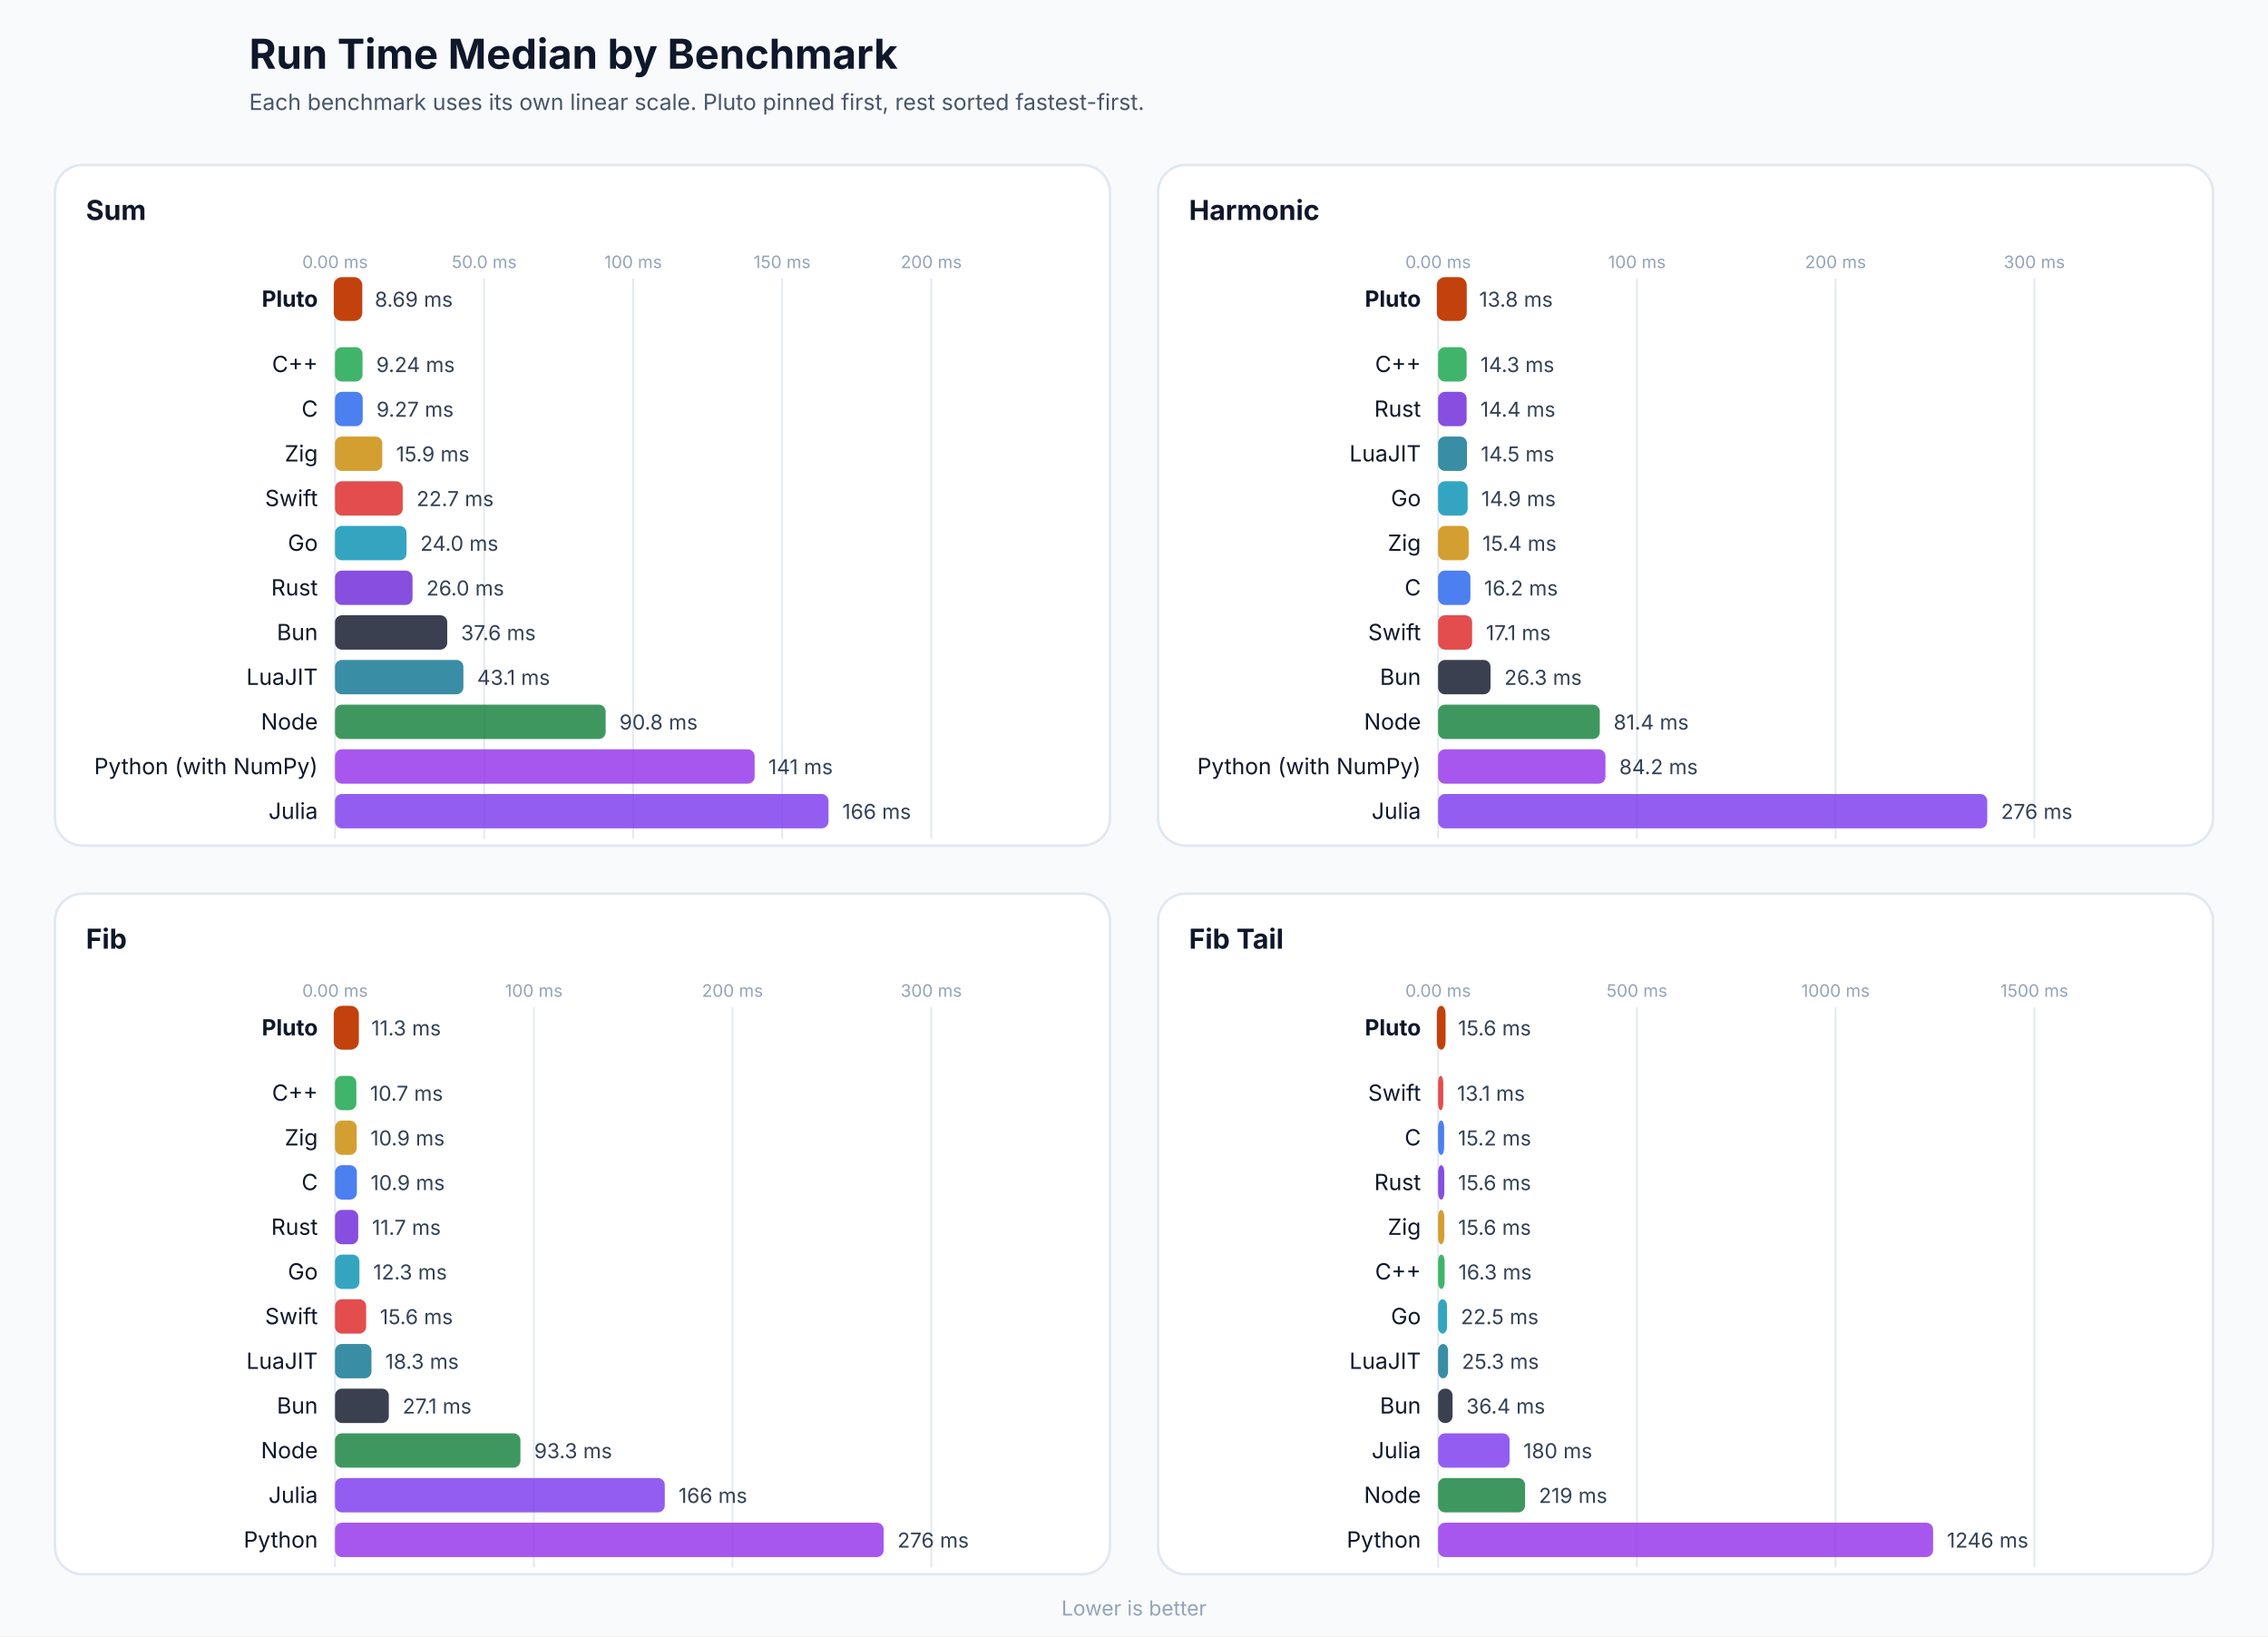
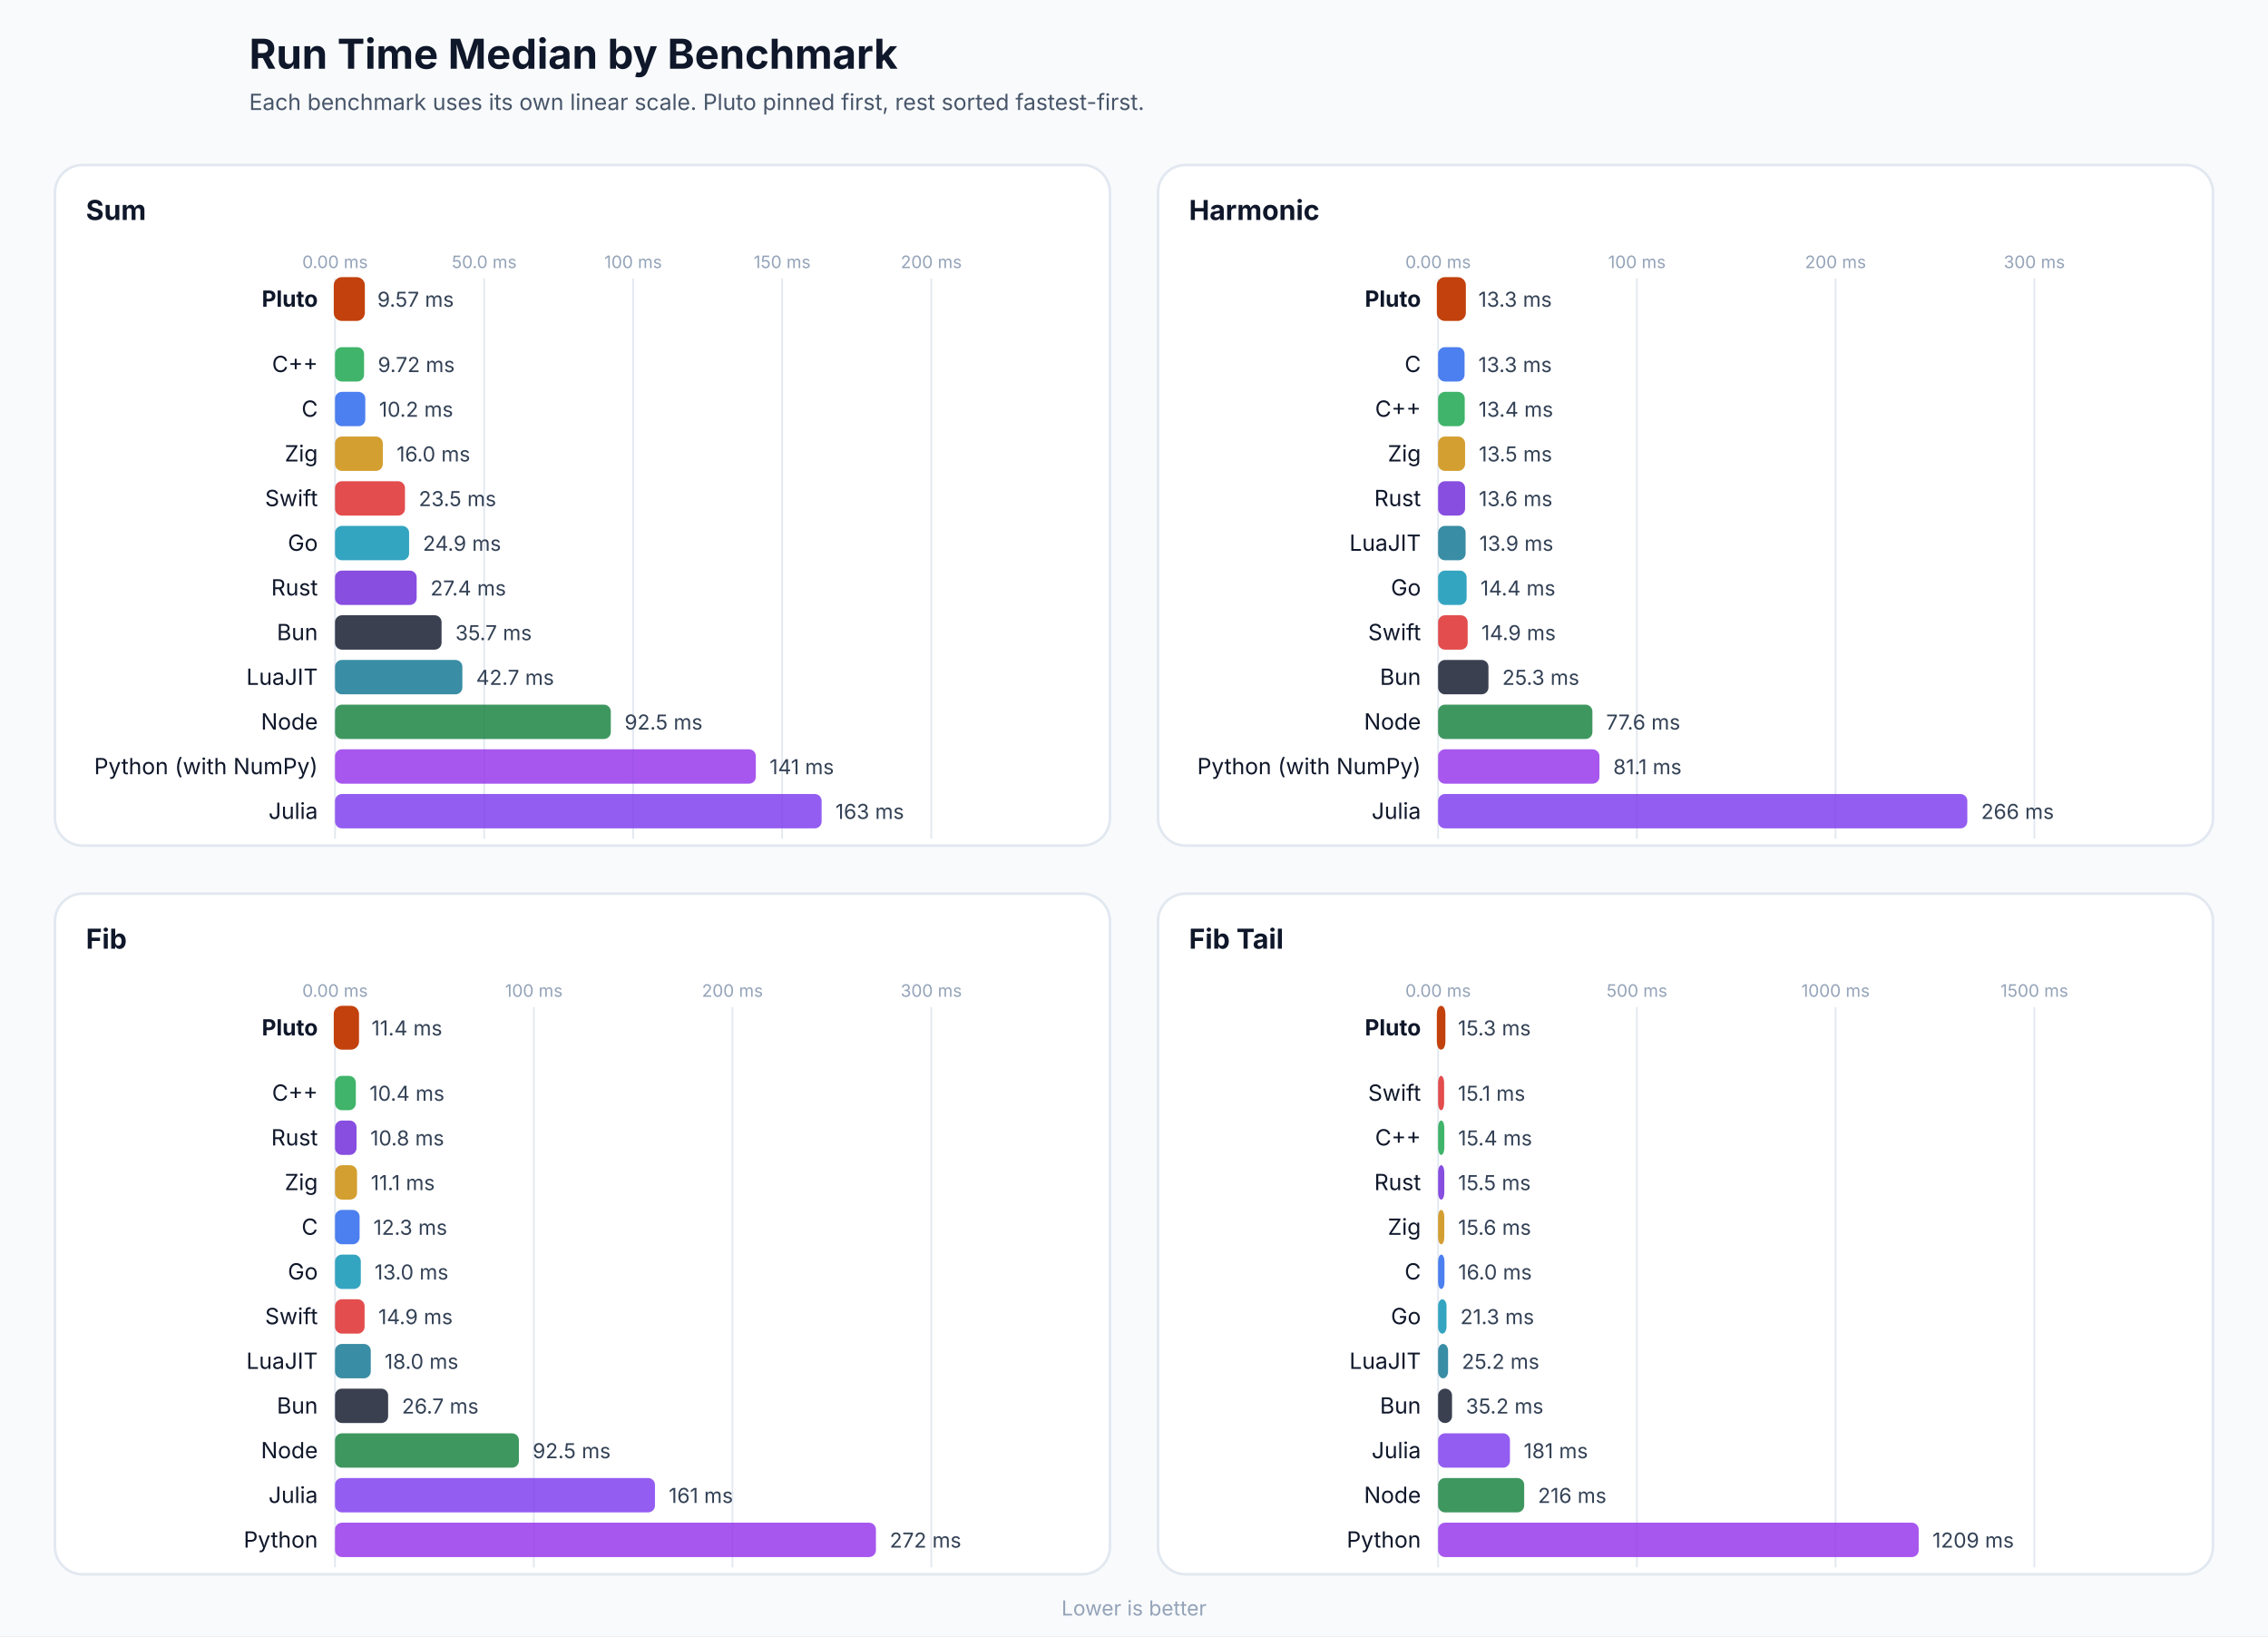
<svg xmlns="http://www.w3.org/2000/svg" width="1320" height="952" viewBox="0 0 1320 952" role="img" aria-labelledby="chart-title chart-desc">
  <rect width="1320" height="952" fill="#f8fafc" />
  <text x="145" y="40" fill="#0f172a" font-size="24" font-weight="700" font-family="ui-sans-serif, system-ui, -apple-system, BlinkMacSystemFont, sans-serif">Run Time Median by Benchmark</text>
  <text x="145" y="64" fill="#475569" font-size="13" font-family="ui-sans-serif, system-ui, -apple-system, BlinkMacSystemFont, sans-serif">Each benchmark uses its own linear scale. Pluto pinned first, rest sorted fastest-first.</text>
  <rect x="32" y="96" width="614" height="396" rx="16" fill="#ffffff" stroke="#e2e8f0" stroke-width="1.5" />
  <text x="50" y="128" fill="#0f172a" font-size="16" font-weight="700" font-family="ui-sans-serif, system-ui, -apple-system, BlinkMacSystemFont, sans-serif">Sum</text>
  <line x1="195.0" y1="162" x2="195.0" y2="488" stroke="#e2e8f0" stroke-width="1" />
  <text x="195.0" y="156" text-anchor="middle" fill="#94a3b8" font-size="10" font-family="ui-sans-serif, system-ui, -apple-system, BlinkMacSystemFont, sans-serif">0.00 ms</text>
  <line x1="281.8" y1="162" x2="281.8" y2="488" stroke="#e2e8f0" stroke-width="1" />
  <text x="281.8" y="156" text-anchor="middle" fill="#94a3b8" font-size="10" font-family="ui-sans-serif, system-ui, -apple-system, BlinkMacSystemFont, sans-serif">50.0 ms</text>
  <line x1="368.5" y1="162" x2="368.5" y2="488" stroke="#e2e8f0" stroke-width="1" />
  <text x="368.5" y="156" text-anchor="middle" fill="#94a3b8" font-size="10" font-family="ui-sans-serif, system-ui, -apple-system, BlinkMacSystemFont, sans-serif">100 ms</text>
  <line x1="455.2" y1="162" x2="455.2" y2="488" stroke="#e2e8f0" stroke-width="1" />
  <text x="455.2" y="156" text-anchor="middle" fill="#94a3b8" font-size="10" font-family="ui-sans-serif, system-ui, -apple-system, BlinkMacSystemFont, sans-serif">150 ms</text>
  <line x1="542.0" y1="162" x2="542.0" y2="488" stroke="#e2e8f0" stroke-width="1" />
  <text x="542.0" y="156" text-anchor="middle" fill="#94a3b8" font-size="10" font-family="ui-sans-serif, system-ui, -apple-system, BlinkMacSystemFont, sans-serif">200 ms</text>
  <text x="185" y="178.5" text-anchor="end" fill="#0f172a" font-size="13" font-weight="700" font-family="ui-sans-serif, system-ui, -apple-system, BlinkMacSystemFont, sans-serif">Pluto</text>
-   <rect x="195" y="162" width="15.1" height="24" rx="4" fill="#c2410c" fill-opacity="1.0" stroke="#c2410c" stroke-width="1.5" />
-   <text x="218.1" y="178.5" text-anchor="start" fill="#334155" font-size="12" font-family="ui-sans-serif, system-ui, -apple-system, BlinkMacSystemFont, sans-serif">8.69 ms</text>
+   <rect x="195" y="162" width="16.6" height="24" rx="4" fill="#c2410c" fill-opacity="1.0" stroke="#c2410c" stroke-width="1.5" />
+   <text x="219.6" y="178.5" text-anchor="start" fill="#334155" font-size="12" font-family="ui-sans-serif, system-ui, -apple-system, BlinkMacSystemFont, sans-serif">9.57 ms</text>
  <text x="185" y="216.5" text-anchor="end" fill="#0f172a" font-size="13" font-weight="400" font-family="ui-sans-serif, system-ui, -apple-system, BlinkMacSystemFont, sans-serif">C++</text>
-   <rect x="195" y="202" width="16.0" height="20" rx="4" fill="#16a34a" fill-opacity="0.82" />
-   <text x="219.0" y="216.5" text-anchor="start" fill="#334155" font-size="12" font-family="ui-sans-serif, system-ui, -apple-system, BlinkMacSystemFont, sans-serif">9.24 ms</text>
+   <rect x="195" y="202" width="16.9" height="20" rx="4" fill="#16a34a" fill-opacity="0.82" />
+   <text x="219.9" y="216.5" text-anchor="start" fill="#334155" font-size="12" font-family="ui-sans-serif, system-ui, -apple-system, BlinkMacSystemFont, sans-serif">9.72 ms</text>
  <text x="185" y="242.5" text-anchor="end" fill="#0f172a" font-size="13" font-weight="400" font-family="ui-sans-serif, system-ui, -apple-system, BlinkMacSystemFont, sans-serif">C</text>
-   <rect x="195" y="228" width="16.1" height="20" rx="4" fill="#2563eb" fill-opacity="0.82" />
-   <text x="219.1" y="242.5" text-anchor="start" fill="#334155" font-size="12" font-family="ui-sans-serif, system-ui, -apple-system, BlinkMacSystemFont, sans-serif">9.27 ms</text>
+   <rect x="195" y="228" width="17.6" height="20" rx="4" fill="#2563eb" fill-opacity="0.82" />
+   <text x="220.6" y="242.5" text-anchor="start" fill="#334155" font-size="12" font-family="ui-sans-serif, system-ui, -apple-system, BlinkMacSystemFont, sans-serif">10.2 ms</text>
  <text x="185" y="268.5" text-anchor="end" fill="#0f172a" font-size="13" font-weight="400" font-family="ui-sans-serif, system-ui, -apple-system, BlinkMacSystemFont, sans-serif">Zig</text>
-   <rect x="195" y="254" width="27.5" height="20" rx="4" fill="#ca8a04" fill-opacity="0.82" />
-   <text x="230.5" y="268.5" text-anchor="start" fill="#334155" font-size="12" font-family="ui-sans-serif, system-ui, -apple-system, BlinkMacSystemFont, sans-serif">15.9 ms</text>
+   <rect x="195" y="254" width="27.8" height="20" rx="4" fill="#ca8a04" fill-opacity="0.82" />
+   <text x="230.8" y="268.5" text-anchor="start" fill="#334155" font-size="12" font-family="ui-sans-serif, system-ui, -apple-system, BlinkMacSystemFont, sans-serif">16.0 ms</text>
  <text x="185" y="294.5" text-anchor="end" fill="#0f172a" font-size="13" font-weight="400" font-family="ui-sans-serif, system-ui, -apple-system, BlinkMacSystemFont, sans-serif">Swift</text>
-   <rect x="195" y="280" width="39.4" height="20" rx="4" fill="#dc2626" fill-opacity="0.82" />
-   <text x="242.4" y="294.5" text-anchor="start" fill="#334155" font-size="12" font-family="ui-sans-serif, system-ui, -apple-system, BlinkMacSystemFont, sans-serif">22.7 ms</text>
+   <rect x="195" y="280" width="40.7" height="20" rx="4" fill="#dc2626" fill-opacity="0.82" />
+   <text x="243.7" y="294.5" text-anchor="start" fill="#334155" font-size="12" font-family="ui-sans-serif, system-ui, -apple-system, BlinkMacSystemFont, sans-serif">23.5 ms</text>
  <text x="185" y="320.5" text-anchor="end" fill="#0f172a" font-size="13" font-weight="400" font-family="ui-sans-serif, system-ui, -apple-system, BlinkMacSystemFont, sans-serif">Go</text>
-   <rect x="195" y="306" width="41.6" height="20" rx="4" fill="#0891b2" fill-opacity="0.82" />
-   <text x="244.6" y="320.5" text-anchor="start" fill="#334155" font-size="12" font-family="ui-sans-serif, system-ui, -apple-system, BlinkMacSystemFont, sans-serif">24.0 ms</text>
+   <rect x="195" y="306" width="43.1" height="20" rx="4" fill="#0891b2" fill-opacity="0.82" />
+   <text x="246.1" y="320.5" text-anchor="start" fill="#334155" font-size="12" font-family="ui-sans-serif, system-ui, -apple-system, BlinkMacSystemFont, sans-serif">24.9 ms</text>
  <text x="185" y="346.5" text-anchor="end" fill="#0f172a" font-size="13" font-weight="400" font-family="ui-sans-serif, system-ui, -apple-system, BlinkMacSystemFont, sans-serif">Rust</text>
-   <rect x="195" y="332" width="45.1" height="20" rx="4" fill="#6d28d9" fill-opacity="0.82" />
-   <text x="248.1" y="346.5" text-anchor="start" fill="#334155" font-size="12" font-family="ui-sans-serif, system-ui, -apple-system, BlinkMacSystemFont, sans-serif">26.0 ms</text>
+   <rect x="195" y="332" width="47.5" height="20" rx="4" fill="#6d28d9" fill-opacity="0.82" />
+   <text x="250.5" y="346.5" text-anchor="start" fill="#334155" font-size="12" font-family="ui-sans-serif, system-ui, -apple-system, BlinkMacSystemFont, sans-serif">27.4 ms</text>
  <text x="185" y="372.5" text-anchor="end" fill="#0f172a" font-size="13" font-weight="400" font-family="ui-sans-serif, system-ui, -apple-system, BlinkMacSystemFont, sans-serif">Bun</text>
-   <rect x="195" y="358" width="65.3" height="20" rx="4" fill="#0f172a" fill-opacity="0.82" />
-   <text x="268.3" y="372.5" text-anchor="start" fill="#334155" font-size="12" font-family="ui-sans-serif, system-ui, -apple-system, BlinkMacSystemFont, sans-serif">37.6 ms</text>
+   <rect x="195" y="358" width="62.0" height="20" rx="4" fill="#0f172a" fill-opacity="0.82" />
+   <text x="265.0" y="372.5" text-anchor="start" fill="#334155" font-size="12" font-family="ui-sans-serif, system-ui, -apple-system, BlinkMacSystemFont, sans-serif">35.7 ms</text>
  <text x="185" y="398.5" text-anchor="end" fill="#0f172a" font-size="13" font-weight="400" font-family="ui-sans-serif, system-ui, -apple-system, BlinkMacSystemFont, sans-serif">LuaJIT</text>
-   <rect x="195" y="384" width="74.7" height="20" rx="4" fill="#0e7490" fill-opacity="0.82" />
-   <text x="277.7" y="398.5" text-anchor="start" fill="#334155" font-size="12" font-family="ui-sans-serif, system-ui, -apple-system, BlinkMacSystemFont, sans-serif">43.1 ms</text>
+   <rect x="195" y="384" width="74.1" height="20" rx="4" fill="#0e7490" fill-opacity="0.82" />
+   <text x="277.1" y="398.5" text-anchor="start" fill="#334155" font-size="12" font-family="ui-sans-serif, system-ui, -apple-system, BlinkMacSystemFont, sans-serif">42.7 ms</text>
  <text x="185" y="424.5" text-anchor="end" fill="#0f172a" font-size="13" font-weight="400" font-family="ui-sans-serif, system-ui, -apple-system, BlinkMacSystemFont, sans-serif">Node</text>
-   <rect x="195" y="410" width="157.5" height="20" rx="4" fill="#15803d" fill-opacity="0.82" />
-   <text x="360.5" y="424.5" text-anchor="start" fill="#334155" font-size="12" font-family="ui-sans-serif, system-ui, -apple-system, BlinkMacSystemFont, sans-serif">90.8 ms</text>
+   <rect x="195" y="410" width="160.5" height="20" rx="4" fill="#15803d" fill-opacity="0.82" />
+   <text x="363.5" y="424.5" text-anchor="start" fill="#334155" font-size="12" font-family="ui-sans-serif, system-ui, -apple-system, BlinkMacSystemFont, sans-serif">92.5 ms</text>
  <text x="185" y="450.5" text-anchor="end" fill="#0f172a" font-size="13" font-weight="400" font-family="ui-sans-serif, system-ui, -apple-system, BlinkMacSystemFont, sans-serif">Python (with NumPy)</text>
-   <rect x="195" y="436" width="244.2" height="20" rx="4" fill="#9333ea" fill-opacity="0.82" />
-   <text x="447.2" y="450.5" text-anchor="start" fill="#334155" font-size="12" font-family="ui-sans-serif, system-ui, -apple-system, BlinkMacSystemFont, sans-serif">141 ms</text>
+   <rect x="195" y="436" width="244.9" height="20" rx="4" fill="#9333ea" fill-opacity="0.82" />
+   <text x="447.9" y="450.5" text-anchor="start" fill="#334155" font-size="12" font-family="ui-sans-serif, system-ui, -apple-system, BlinkMacSystemFont, sans-serif">141 ms</text>
  <text x="185" y="476.5" text-anchor="end" fill="#0f172a" font-size="13" font-weight="400" font-family="ui-sans-serif, system-ui, -apple-system, BlinkMacSystemFont, sans-serif">Julia</text>
-   <rect x="195" y="462" width="287.2" height="20" rx="4" fill="#7c3aed" fill-opacity="0.82" />
-   <text x="490.2" y="476.5" text-anchor="start" fill="#334155" font-size="12" font-family="ui-sans-serif, system-ui, -apple-system, BlinkMacSystemFont, sans-serif">166 ms</text>
+   <rect x="195" y="462" width="283.2" height="20" rx="4" fill="#7c3aed" fill-opacity="0.82" />
+   <text x="486.2" y="476.5" text-anchor="start" fill="#334155" font-size="12" font-family="ui-sans-serif, system-ui, -apple-system, BlinkMacSystemFont, sans-serif">163 ms</text>
  <rect x="674" y="96" width="614" height="396" rx="16" fill="#ffffff" stroke="#e2e8f0" stroke-width="1.5" />
  <text x="692" y="128" fill="#0f172a" font-size="16" font-weight="700" font-family="ui-sans-serif, system-ui, -apple-system, BlinkMacSystemFont, sans-serif">Harmonic</text>
  <line x1="837.0" y1="162" x2="837.0" y2="488" stroke="#e2e8f0" stroke-width="1" />
  <text x="837.0" y="156" text-anchor="middle" fill="#94a3b8" font-size="10" font-family="ui-sans-serif, system-ui, -apple-system, BlinkMacSystemFont, sans-serif">0.00 ms</text>
  <line x1="952.7" y1="162" x2="952.7" y2="488" stroke="#e2e8f0" stroke-width="1" />
  <text x="952.7" y="156" text-anchor="middle" fill="#94a3b8" font-size="10" font-family="ui-sans-serif, system-ui, -apple-system, BlinkMacSystemFont, sans-serif">100 ms</text>
  <line x1="1068.3" y1="162" x2="1068.3" y2="488" stroke="#e2e8f0" stroke-width="1" />
  <text x="1068.3" y="156" text-anchor="middle" fill="#94a3b8" font-size="10" font-family="ui-sans-serif, system-ui, -apple-system, BlinkMacSystemFont, sans-serif">200 ms</text>
  <line x1="1184.0" y1="162" x2="1184.0" y2="488" stroke="#e2e8f0" stroke-width="1" />
  <text x="1184.0" y="156" text-anchor="middle" fill="#94a3b8" font-size="10" font-family="ui-sans-serif, system-ui, -apple-system, BlinkMacSystemFont, sans-serif">300 ms</text>
  <text x="827" y="178.5" text-anchor="end" fill="#0f172a" font-size="13" font-weight="700" font-family="ui-sans-serif, system-ui, -apple-system, BlinkMacSystemFont, sans-serif">Pluto</text>
-   <rect x="837" y="162" width="15.9" height="24" rx="4" fill="#c2410c" fill-opacity="1.0" stroke="#c2410c" stroke-width="1.5" />
-   <text x="860.9" y="178.5" text-anchor="start" fill="#334155" font-size="12" font-family="ui-sans-serif, system-ui, -apple-system, BlinkMacSystemFont, sans-serif">13.8 ms</text>
-   <text x="827" y="216.5" text-anchor="end" fill="#0f172a" font-size="13" font-weight="400" font-family="ui-sans-serif, system-ui, -apple-system, BlinkMacSystemFont, sans-serif">C++</text>
-   <rect x="837" y="202" width="16.6" height="20" rx="4" fill="#16a34a" fill-opacity="0.82" />
-   <text x="861.6" y="216.5" text-anchor="start" fill="#334155" font-size="12" font-family="ui-sans-serif, system-ui, -apple-system, BlinkMacSystemFont, sans-serif">14.3 ms</text>
-   <text x="827" y="242.5" text-anchor="end" fill="#0f172a" font-size="13" font-weight="400" font-family="ui-sans-serif, system-ui, -apple-system, BlinkMacSystemFont, sans-serif">Rust</text>
-   <rect x="837" y="228" width="16.6" height="20" rx="4" fill="#6d28d9" fill-opacity="0.82" />
-   <text x="861.6" y="242.5" text-anchor="start" fill="#334155" font-size="12" font-family="ui-sans-serif, system-ui, -apple-system, BlinkMacSystemFont, sans-serif">14.4 ms</text>
-   <text x="827" y="268.5" text-anchor="end" fill="#0f172a" font-size="13" font-weight="400" font-family="ui-sans-serif, system-ui, -apple-system, BlinkMacSystemFont, sans-serif">LuaJIT</text>
-   <rect x="837" y="254" width="16.8" height="20" rx="4" fill="#0e7490" fill-opacity="0.82" />
-   <text x="861.8" y="268.5" text-anchor="start" fill="#334155" font-size="12" font-family="ui-sans-serif, system-ui, -apple-system, BlinkMacSystemFont, sans-serif">14.5 ms</text>
-   <text x="827" y="294.5" text-anchor="end" fill="#0f172a" font-size="13" font-weight="400" font-family="ui-sans-serif, system-ui, -apple-system, BlinkMacSystemFont, sans-serif">Go</text>
-   <rect x="837" y="280" width="17.2" height="20" rx="4" fill="#0891b2" fill-opacity="0.82" />
-   <text x="862.2" y="294.5" text-anchor="start" fill="#334155" font-size="12" font-family="ui-sans-serif, system-ui, -apple-system, BlinkMacSystemFont, sans-serif">14.9 ms</text>
-   <text x="827" y="320.5" text-anchor="end" fill="#0f172a" font-size="13" font-weight="400" font-family="ui-sans-serif, system-ui, -apple-system, BlinkMacSystemFont, sans-serif">Zig</text>
-   <rect x="837" y="306" width="17.8" height="20" rx="4" fill="#ca8a04" fill-opacity="0.82" />
-   <text x="862.8" y="320.5" text-anchor="start" fill="#334155" font-size="12" font-family="ui-sans-serif, system-ui, -apple-system, BlinkMacSystemFont, sans-serif">15.4 ms</text>
-   <text x="827" y="346.5" text-anchor="end" fill="#0f172a" font-size="13" font-weight="400" font-family="ui-sans-serif, system-ui, -apple-system, BlinkMacSystemFont, sans-serif">C</text>
-   <rect x="837" y="332" width="18.8" height="20" rx="4" fill="#2563eb" fill-opacity="0.82" />
-   <text x="863.8" y="346.5" text-anchor="start" fill="#334155" font-size="12" font-family="ui-sans-serif, system-ui, -apple-system, BlinkMacSystemFont, sans-serif">16.2 ms</text>
+   <rect x="837" y="162" width="15.4" height="24" rx="4" fill="#c2410c" fill-opacity="1.0" stroke="#c2410c" stroke-width="1.5" />
+   <text x="860.4" y="178.5" text-anchor="start" fill="#334155" font-size="12" font-family="ui-sans-serif, system-ui, -apple-system, BlinkMacSystemFont, sans-serif">13.3 ms</text>
+   <text x="827" y="216.5" text-anchor="end" fill="#0f172a" font-size="13" font-weight="400" font-family="ui-sans-serif, system-ui, -apple-system, BlinkMacSystemFont, sans-serif">C</text>
+   <rect x="837" y="202" width="15.4" height="20" rx="4" fill="#2563eb" fill-opacity="0.82" />
+   <text x="860.4" y="216.5" text-anchor="start" fill="#334155" font-size="12" font-family="ui-sans-serif, system-ui, -apple-system, BlinkMacSystemFont, sans-serif">13.3 ms</text>
+   <text x="827" y="242.5" text-anchor="end" fill="#0f172a" font-size="13" font-weight="400" font-family="ui-sans-serif, system-ui, -apple-system, BlinkMacSystemFont, sans-serif">C++</text>
+   <rect x="837" y="228" width="15.5" height="20" rx="4" fill="#16a34a" fill-opacity="0.82" />
+   <text x="860.5" y="242.5" text-anchor="start" fill="#334155" font-size="12" font-family="ui-sans-serif, system-ui, -apple-system, BlinkMacSystemFont, sans-serif">13.4 ms</text>
+   <text x="827" y="268.5" text-anchor="end" fill="#0f172a" font-size="13" font-weight="400" font-family="ui-sans-serif, system-ui, -apple-system, BlinkMacSystemFont, sans-serif">Zig</text>
+   <rect x="837" y="254" width="15.7" height="20" rx="4" fill="#ca8a04" fill-opacity="0.82" />
+   <text x="860.7" y="268.5" text-anchor="start" fill="#334155" font-size="12" font-family="ui-sans-serif, system-ui, -apple-system, BlinkMacSystemFont, sans-serif">13.5 ms</text>
+   <text x="827" y="294.5" text-anchor="end" fill="#0f172a" font-size="13" font-weight="400" font-family="ui-sans-serif, system-ui, -apple-system, BlinkMacSystemFont, sans-serif">Rust</text>
+   <rect x="837" y="280" width="15.7" height="20" rx="4" fill="#6d28d9" fill-opacity="0.82" />
+   <text x="860.7" y="294.5" text-anchor="start" fill="#334155" font-size="12" font-family="ui-sans-serif, system-ui, -apple-system, BlinkMacSystemFont, sans-serif">13.6 ms</text>
+   <text x="827" y="320.5" text-anchor="end" fill="#0f172a" font-size="13" font-weight="400" font-family="ui-sans-serif, system-ui, -apple-system, BlinkMacSystemFont, sans-serif">LuaJIT</text>
+   <rect x="837" y="306" width="16.0" height="20" rx="4" fill="#0e7490" fill-opacity="0.82" />
+   <text x="861.0" y="320.5" text-anchor="start" fill="#334155" font-size="12" font-family="ui-sans-serif, system-ui, -apple-system, BlinkMacSystemFont, sans-serif">13.9 ms</text>
+   <text x="827" y="346.5" text-anchor="end" fill="#0f172a" font-size="13" font-weight="400" font-family="ui-sans-serif, system-ui, -apple-system, BlinkMacSystemFont, sans-serif">Go</text>
+   <rect x="837" y="332" width="16.6" height="20" rx="4" fill="#0891b2" fill-opacity="0.82" />
+   <text x="861.6" y="346.5" text-anchor="start" fill="#334155" font-size="12" font-family="ui-sans-serif, system-ui, -apple-system, BlinkMacSystemFont, sans-serif">14.4 ms</text>
  <text x="827" y="372.5" text-anchor="end" fill="#0f172a" font-size="13" font-weight="400" font-family="ui-sans-serif, system-ui, -apple-system, BlinkMacSystemFont, sans-serif">Swift</text>
-   <rect x="837" y="358" width="19.8" height="20" rx="4" fill="#dc2626" fill-opacity="0.82" />
-   <text x="864.8" y="372.5" text-anchor="start" fill="#334155" font-size="12" font-family="ui-sans-serif, system-ui, -apple-system, BlinkMacSystemFont, sans-serif">17.1 ms</text>
+   <rect x="837" y="358" width="17.2" height="20" rx="4" fill="#dc2626" fill-opacity="0.82" />
+   <text x="862.2" y="372.5" text-anchor="start" fill="#334155" font-size="12" font-family="ui-sans-serif, system-ui, -apple-system, BlinkMacSystemFont, sans-serif">14.9 ms</text>
  <text x="827" y="398.5" text-anchor="end" fill="#0f172a" font-size="13" font-weight="400" font-family="ui-sans-serif, system-ui, -apple-system, BlinkMacSystemFont, sans-serif">Bun</text>
-   <rect x="837" y="384" width="30.5" height="20" rx="4" fill="#0f172a" fill-opacity="0.82" />
-   <text x="875.5" y="398.5" text-anchor="start" fill="#334155" font-size="12" font-family="ui-sans-serif, system-ui, -apple-system, BlinkMacSystemFont, sans-serif">26.3 ms</text>
+   <rect x="837" y="384" width="29.3" height="20" rx="4" fill="#0f172a" fill-opacity="0.82" />
+   <text x="874.3" y="398.5" text-anchor="start" fill="#334155" font-size="12" font-family="ui-sans-serif, system-ui, -apple-system, BlinkMacSystemFont, sans-serif">25.3 ms</text>
  <text x="827" y="424.5" text-anchor="end" fill="#0f172a" font-size="13" font-weight="400" font-family="ui-sans-serif, system-ui, -apple-system, BlinkMacSystemFont, sans-serif">Node</text>
-   <rect x="837" y="410" width="94.1" height="20" rx="4" fill="#15803d" fill-opacity="0.82" />
-   <text x="939.1" y="424.5" text-anchor="start" fill="#334155" font-size="12" font-family="ui-sans-serif, system-ui, -apple-system, BlinkMacSystemFont, sans-serif">81.4 ms</text>
+   <rect x="837" y="410" width="89.8" height="20" rx="4" fill="#15803d" fill-opacity="0.82" />
+   <text x="934.8" y="424.5" text-anchor="start" fill="#334155" font-size="12" font-family="ui-sans-serif, system-ui, -apple-system, BlinkMacSystemFont, sans-serif">77.6 ms</text>
  <text x="827" y="450.5" text-anchor="end" fill="#0f172a" font-size="13" font-weight="400" font-family="ui-sans-serif, system-ui, -apple-system, BlinkMacSystemFont, sans-serif">Python (with NumPy)</text>
-   <rect x="837" y="436" width="97.4" height="20" rx="4" fill="#9333ea" fill-opacity="0.82" />
-   <text x="942.4" y="450.5" text-anchor="start" fill="#334155" font-size="12" font-family="ui-sans-serif, system-ui, -apple-system, BlinkMacSystemFont, sans-serif">84.2 ms</text>
+   <rect x="837" y="436" width="93.9" height="20" rx="4" fill="#9333ea" fill-opacity="0.82" />
+   <text x="938.9" y="450.5" text-anchor="start" fill="#334155" font-size="12" font-family="ui-sans-serif, system-ui, -apple-system, BlinkMacSystemFont, sans-serif">81.1 ms</text>
  <text x="827" y="476.5" text-anchor="end" fill="#0f172a" font-size="13" font-weight="400" font-family="ui-sans-serif, system-ui, -apple-system, BlinkMacSystemFont, sans-serif">Julia</text>
-   <rect x="837" y="462" width="319.6" height="20" rx="4" fill="#7c3aed" fill-opacity="0.82" />
-   <text x="1164.6" y="476.5" text-anchor="start" fill="#334155" font-size="12" font-family="ui-sans-serif, system-ui, -apple-system, BlinkMacSystemFont, sans-serif">276 ms</text>
+   <rect x="837" y="462" width="308.0" height="20" rx="4" fill="#7c3aed" fill-opacity="0.82" />
+   <text x="1153.0" y="476.5" text-anchor="start" fill="#334155" font-size="12" font-family="ui-sans-serif, system-ui, -apple-system, BlinkMacSystemFont, sans-serif">266 ms</text>
  <rect x="32" y="520" width="614" height="396" rx="16" fill="#ffffff" stroke="#e2e8f0" stroke-width="1.5" />
  <text x="50" y="552" fill="#0f172a" font-size="16" font-weight="700" font-family="ui-sans-serif, system-ui, -apple-system, BlinkMacSystemFont, sans-serif">Fib</text>
  <line x1="195.0" y1="586" x2="195.0" y2="912" stroke="#e2e8f0" stroke-width="1" />
  <text x="195.0" y="580" text-anchor="middle" fill="#94a3b8" font-size="10" font-family="ui-sans-serif, system-ui, -apple-system, BlinkMacSystemFont, sans-serif">0.00 ms</text>
  <line x1="310.7" y1="586" x2="310.7" y2="912" stroke="#e2e8f0" stroke-width="1" />
  <text x="310.7" y="580" text-anchor="middle" fill="#94a3b8" font-size="10" font-family="ui-sans-serif, system-ui, -apple-system, BlinkMacSystemFont, sans-serif">100 ms</text>
  <line x1="426.3" y1="586" x2="426.3" y2="912" stroke="#e2e8f0" stroke-width="1" />
  <text x="426.3" y="580" text-anchor="middle" fill="#94a3b8" font-size="10" font-family="ui-sans-serif, system-ui, -apple-system, BlinkMacSystemFont, sans-serif">200 ms</text>
  <line x1="542.0" y1="586" x2="542.0" y2="912" stroke="#e2e8f0" stroke-width="1" />
  <text x="542.0" y="580" text-anchor="middle" fill="#94a3b8" font-size="10" font-family="ui-sans-serif, system-ui, -apple-system, BlinkMacSystemFont, sans-serif">300 ms</text>
  <text x="185" y="602.5" text-anchor="end" fill="#0f172a" font-size="13" font-weight="700" font-family="ui-sans-serif, system-ui, -apple-system, BlinkMacSystemFont, sans-serif">Pluto</text>
-   <rect x="195" y="586" width="13.1" height="24" rx="4" fill="#c2410c" fill-opacity="1.0" stroke="#c2410c" stroke-width="1.5" />
-   <text x="216.1" y="602.5" text-anchor="start" fill="#334155" font-size="12" font-family="ui-sans-serif, system-ui, -apple-system, BlinkMacSystemFont, sans-serif">11.3 ms</text>
+   <rect x="195" y="586" width="13.2" height="24" rx="4" fill="#c2410c" fill-opacity="1.0" stroke="#c2410c" stroke-width="1.5" />
+   <text x="216.2" y="602.5" text-anchor="start" fill="#334155" font-size="12" font-family="ui-sans-serif, system-ui, -apple-system, BlinkMacSystemFont, sans-serif">11.4 ms</text>
  <text x="185" y="640.5" text-anchor="end" fill="#0f172a" font-size="13" font-weight="400" font-family="ui-sans-serif, system-ui, -apple-system, BlinkMacSystemFont, sans-serif">C++</text>
-   <rect x="195" y="626" width="12.4" height="20" rx="4" fill="#16a34a" fill-opacity="0.82" />
-   <text x="215.4" y="640.5" text-anchor="start" fill="#334155" font-size="12" font-family="ui-sans-serif, system-ui, -apple-system, BlinkMacSystemFont, sans-serif">10.7 ms</text>
-   <text x="185" y="666.5" text-anchor="end" fill="#0f172a" font-size="13" font-weight="400" font-family="ui-sans-serif, system-ui, -apple-system, BlinkMacSystemFont, sans-serif">Zig</text>
-   <rect x="195" y="652" width="12.6" height="20" rx="4" fill="#ca8a04" fill-opacity="0.82" />
-   <text x="215.6" y="666.5" text-anchor="start" fill="#334155" font-size="12" font-family="ui-sans-serif, system-ui, -apple-system, BlinkMacSystemFont, sans-serif">10.9 ms</text>
-   <text x="185" y="692.5" text-anchor="end" fill="#0f172a" font-size="13" font-weight="400" font-family="ui-sans-serif, system-ui, -apple-system, BlinkMacSystemFont, sans-serif">C</text>
-   <rect x="195" y="678" width="12.7" height="20" rx="4" fill="#2563eb" fill-opacity="0.82" />
-   <text x="215.7" y="692.5" text-anchor="start" fill="#334155" font-size="12" font-family="ui-sans-serif, system-ui, -apple-system, BlinkMacSystemFont, sans-serif">10.9 ms</text>
-   <text x="185" y="718.5" text-anchor="end" fill="#0f172a" font-size="13" font-weight="400" font-family="ui-sans-serif, system-ui, -apple-system, BlinkMacSystemFont, sans-serif">Rust</text>
-   <rect x="195" y="704" width="13.5" height="20" rx="4" fill="#6d28d9" fill-opacity="0.82" />
-   <text x="216.5" y="718.5" text-anchor="start" fill="#334155" font-size="12" font-family="ui-sans-serif, system-ui, -apple-system, BlinkMacSystemFont, sans-serif">11.7 ms</text>
+   <rect x="195" y="626" width="12.1" height="20" rx="4" fill="#16a34a" fill-opacity="0.82" />
+   <text x="215.1" y="640.5" text-anchor="start" fill="#334155" font-size="12" font-family="ui-sans-serif, system-ui, -apple-system, BlinkMacSystemFont, sans-serif">10.4 ms</text>
+   <text x="185" y="666.5" text-anchor="end" fill="#0f172a" font-size="13" font-weight="400" font-family="ui-sans-serif, system-ui, -apple-system, BlinkMacSystemFont, sans-serif">Rust</text>
+   <rect x="195" y="652" width="12.5" height="20" rx="4" fill="#6d28d9" fill-opacity="0.82" />
+   <text x="215.5" y="666.5" text-anchor="start" fill="#334155" font-size="12" font-family="ui-sans-serif, system-ui, -apple-system, BlinkMacSystemFont, sans-serif">10.8 ms</text>
+   <text x="185" y="692.5" text-anchor="end" fill="#0f172a" font-size="13" font-weight="400" font-family="ui-sans-serif, system-ui, -apple-system, BlinkMacSystemFont, sans-serif">Zig</text>
+   <rect x="195" y="678" width="12.8" height="20" rx="4" fill="#ca8a04" fill-opacity="0.82" />
+   <text x="215.8" y="692.5" text-anchor="start" fill="#334155" font-size="12" font-family="ui-sans-serif, system-ui, -apple-system, BlinkMacSystemFont, sans-serif">11.1 ms</text>
+   <text x="185" y="718.5" text-anchor="end" fill="#0f172a" font-size="13" font-weight="400" font-family="ui-sans-serif, system-ui, -apple-system, BlinkMacSystemFont, sans-serif">C</text>
+   <rect x="195" y="704" width="14.3" height="20" rx="4" fill="#2563eb" fill-opacity="0.82" />
+   <text x="217.3" y="718.5" text-anchor="start" fill="#334155" font-size="12" font-family="ui-sans-serif, system-ui, -apple-system, BlinkMacSystemFont, sans-serif">12.3 ms</text>
  <text x="185" y="744.5" text-anchor="end" fill="#0f172a" font-size="13" font-weight="400" font-family="ui-sans-serif, system-ui, -apple-system, BlinkMacSystemFont, sans-serif">Go</text>
-   <rect x="195" y="730" width="14.2" height="20" rx="4" fill="#0891b2" fill-opacity="0.82" />
-   <text x="217.2" y="744.5" text-anchor="start" fill="#334155" font-size="12" font-family="ui-sans-serif, system-ui, -apple-system, BlinkMacSystemFont, sans-serif">12.3 ms</text>
+   <rect x="195" y="730" width="15.0" height="20" rx="4" fill="#0891b2" fill-opacity="0.82" />
+   <text x="218.0" y="744.5" text-anchor="start" fill="#334155" font-size="12" font-family="ui-sans-serif, system-ui, -apple-system, BlinkMacSystemFont, sans-serif">13.0 ms</text>
  <text x="185" y="770.5" text-anchor="end" fill="#0f172a" font-size="13" font-weight="400" font-family="ui-sans-serif, system-ui, -apple-system, BlinkMacSystemFont, sans-serif">Swift</text>
-   <rect x="195" y="756" width="18.1" height="20" rx="4" fill="#dc2626" fill-opacity="0.82" />
-   <text x="221.1" y="770.5" text-anchor="start" fill="#334155" font-size="12" font-family="ui-sans-serif, system-ui, -apple-system, BlinkMacSystemFont, sans-serif">15.6 ms</text>
+   <rect x="195" y="756" width="17.2" height="20" rx="4" fill="#dc2626" fill-opacity="0.82" />
+   <text x="220.2" y="770.5" text-anchor="start" fill="#334155" font-size="12" font-family="ui-sans-serif, system-ui, -apple-system, BlinkMacSystemFont, sans-serif">14.9 ms</text>
  <text x="185" y="796.5" text-anchor="end" fill="#0f172a" font-size="13" font-weight="400" font-family="ui-sans-serif, system-ui, -apple-system, BlinkMacSystemFont, sans-serif">LuaJIT</text>
-   <rect x="195" y="782" width="21.2" height="20" rx="4" fill="#0e7490" fill-opacity="0.82" />
-   <text x="224.2" y="796.5" text-anchor="start" fill="#334155" font-size="12" font-family="ui-sans-serif, system-ui, -apple-system, BlinkMacSystemFont, sans-serif">18.3 ms</text>
+   <rect x="195" y="782" width="20.8" height="20" rx="4" fill="#0e7490" fill-opacity="0.82" />
+   <text x="223.8" y="796.5" text-anchor="start" fill="#334155" font-size="12" font-family="ui-sans-serif, system-ui, -apple-system, BlinkMacSystemFont, sans-serif">18.0 ms</text>
  <text x="185" y="822.5" text-anchor="end" fill="#0f172a" font-size="13" font-weight="400" font-family="ui-sans-serif, system-ui, -apple-system, BlinkMacSystemFont, sans-serif">Bun</text>
-   <rect x="195" y="808" width="31.3" height="20" rx="4" fill="#0f172a" fill-opacity="0.82" />
-   <text x="234.3" y="822.5" text-anchor="start" fill="#334155" font-size="12" font-family="ui-sans-serif, system-ui, -apple-system, BlinkMacSystemFont, sans-serif">27.1 ms</text>
+   <rect x="195" y="808" width="30.9" height="20" rx="4" fill="#0f172a" fill-opacity="0.82" />
+   <text x="233.9" y="822.5" text-anchor="start" fill="#334155" font-size="12" font-family="ui-sans-serif, system-ui, -apple-system, BlinkMacSystemFont, sans-serif">26.7 ms</text>
  <text x="185" y="848.5" text-anchor="end" fill="#0f172a" font-size="13" font-weight="400" font-family="ui-sans-serif, system-ui, -apple-system, BlinkMacSystemFont, sans-serif">Node</text>
-   <rect x="195" y="834" width="107.9" height="20" rx="4" fill="#15803d" fill-opacity="0.82" />
-   <text x="310.9" y="848.5" text-anchor="start" fill="#334155" font-size="12" font-family="ui-sans-serif, system-ui, -apple-system, BlinkMacSystemFont, sans-serif">93.3 ms</text>
+   <rect x="195" y="834" width="107.0" height="20" rx="4" fill="#15803d" fill-opacity="0.82" />
+   <text x="310.0" y="848.5" text-anchor="start" fill="#334155" font-size="12" font-family="ui-sans-serif, system-ui, -apple-system, BlinkMacSystemFont, sans-serif">92.5 ms</text>
  <text x="185" y="874.5" text-anchor="end" fill="#0f172a" font-size="13" font-weight="400" font-family="ui-sans-serif, system-ui, -apple-system, BlinkMacSystemFont, sans-serif">Julia</text>
-   <rect x="195" y="860" width="191.9" height="20" rx="4" fill="#7c3aed" fill-opacity="0.82" />
-   <text x="394.9" y="874.5" text-anchor="start" fill="#334155" font-size="12" font-family="ui-sans-serif, system-ui, -apple-system, BlinkMacSystemFont, sans-serif">166 ms</text>
+   <rect x="195" y="860" width="186.2" height="20" rx="4" fill="#7c3aed" fill-opacity="0.82" />
+   <text x="389.2" y="874.5" text-anchor="start" fill="#334155" font-size="12" font-family="ui-sans-serif, system-ui, -apple-system, BlinkMacSystemFont, sans-serif">161 ms</text>
  <text x="185" y="900.5" text-anchor="end" fill="#0f172a" font-size="13" font-weight="400" font-family="ui-sans-serif, system-ui, -apple-system, BlinkMacSystemFont, sans-serif">Python</text>
-   <rect x="195" y="886" width="319.3" height="20" rx="4" fill="#9333ea" fill-opacity="0.82" />
-   <text x="522.3" y="900.5" text-anchor="start" fill="#334155" font-size="12" font-family="ui-sans-serif, system-ui, -apple-system, BlinkMacSystemFont, sans-serif">276 ms</text>
+   <rect x="195" y="886" width="314.8" height="20" rx="4" fill="#9333ea" fill-opacity="0.82" />
+   <text x="517.8" y="900.5" text-anchor="start" fill="#334155" font-size="12" font-family="ui-sans-serif, system-ui, -apple-system, BlinkMacSystemFont, sans-serif">272 ms</text>
  <rect x="674" y="520" width="614" height="396" rx="16" fill="#ffffff" stroke="#e2e8f0" stroke-width="1.5" />
  <text x="692" y="552" fill="#0f172a" font-size="16" font-weight="700" font-family="ui-sans-serif, system-ui, -apple-system, BlinkMacSystemFont, sans-serif">Fib Tail</text>
  <line x1="837.0" y1="586" x2="837.0" y2="912" stroke="#e2e8f0" stroke-width="1" />
  <text x="837.0" y="580" text-anchor="middle" fill="#94a3b8" font-size="10" font-family="ui-sans-serif, system-ui, -apple-system, BlinkMacSystemFont, sans-serif">0.00 ms</text>
  <line x1="952.7" y1="586" x2="952.7" y2="912" stroke="#e2e8f0" stroke-width="1" />
  <text x="952.7" y="580" text-anchor="middle" fill="#94a3b8" font-size="10" font-family="ui-sans-serif, system-ui, -apple-system, BlinkMacSystemFont, sans-serif">500 ms</text>
  <line x1="1068.3" y1="586" x2="1068.3" y2="912" stroke="#e2e8f0" stroke-width="1" />
  <text x="1068.3" y="580" text-anchor="middle" fill="#94a3b8" font-size="10" font-family="ui-sans-serif, system-ui, -apple-system, BlinkMacSystemFont, sans-serif">1000 ms</text>
  <line x1="1184.0" y1="586" x2="1184.0" y2="912" stroke="#e2e8f0" stroke-width="1" />
  <text x="1184.0" y="580" text-anchor="middle" fill="#94a3b8" font-size="10" font-family="ui-sans-serif, system-ui, -apple-system, BlinkMacSystemFont, sans-serif">1500 ms</text>
  <text x="827" y="602.5" text-anchor="end" fill="#0f172a" font-size="13" font-weight="700" font-family="ui-sans-serif, system-ui, -apple-system, BlinkMacSystemFont, sans-serif">Pluto</text>
-   <rect x="837" y="586" width="3.6" height="24" rx="4" fill="#c2410c" fill-opacity="1.0" stroke="#c2410c" stroke-width="1.5" />
-   <text x="848.6" y="602.5" text-anchor="start" fill="#334155" font-size="12" font-family="ui-sans-serif, system-ui, -apple-system, BlinkMacSystemFont, sans-serif">15.6 ms</text>
+   <rect x="837" y="586" width="3.5" height="24" rx="4" fill="#c2410c" fill-opacity="1.0" stroke="#c2410c" stroke-width="1.5" />
+   <text x="848.5" y="602.5" text-anchor="start" fill="#334155" font-size="12" font-family="ui-sans-serif, system-ui, -apple-system, BlinkMacSystemFont, sans-serif">15.3 ms</text>
  <text x="827" y="640.5" text-anchor="end" fill="#0f172a" font-size="13" font-weight="400" font-family="ui-sans-serif, system-ui, -apple-system, BlinkMacSystemFont, sans-serif">Swift</text>
-   <rect x="837" y="626" width="3.0" height="20" rx="4" fill="#dc2626" fill-opacity="0.82" />
-   <text x="848.0" y="640.5" text-anchor="start" fill="#334155" font-size="12" font-family="ui-sans-serif, system-ui, -apple-system, BlinkMacSystemFont, sans-serif">13.1 ms</text>
-   <text x="827" y="666.5" text-anchor="end" fill="#0f172a" font-size="13" font-weight="400" font-family="ui-sans-serif, system-ui, -apple-system, BlinkMacSystemFont, sans-serif">C</text>
-   <rect x="837" y="652" width="3.5" height="20" rx="4" fill="#2563eb" fill-opacity="0.82" />
-   <text x="848.5" y="666.5" text-anchor="start" fill="#334155" font-size="12" font-family="ui-sans-serif, system-ui, -apple-system, BlinkMacSystemFont, sans-serif">15.2 ms</text>
+   <rect x="837" y="626" width="3.5" height="20" rx="4" fill="#dc2626" fill-opacity="0.82" />
+   <text x="848.5" y="640.5" text-anchor="start" fill="#334155" font-size="12" font-family="ui-sans-serif, system-ui, -apple-system, BlinkMacSystemFont, sans-serif">15.1 ms</text>
+   <text x="827" y="666.5" text-anchor="end" fill="#0f172a" font-size="13" font-weight="400" font-family="ui-sans-serif, system-ui, -apple-system, BlinkMacSystemFont, sans-serif">C++</text>
+   <rect x="837" y="652" width="3.6" height="20" rx="4" fill="#16a34a" fill-opacity="0.82" />
+   <text x="848.6" y="666.5" text-anchor="start" fill="#334155" font-size="12" font-family="ui-sans-serif, system-ui, -apple-system, BlinkMacSystemFont, sans-serif">15.4 ms</text>
  <text x="827" y="692.5" text-anchor="end" fill="#0f172a" font-size="13" font-weight="400" font-family="ui-sans-serif, system-ui, -apple-system, BlinkMacSystemFont, sans-serif">Rust</text>
  <rect x="837" y="678" width="3.6" height="20" rx="4" fill="#6d28d9" fill-opacity="0.82" />
-   <text x="848.6" y="692.5" text-anchor="start" fill="#334155" font-size="12" font-family="ui-sans-serif, system-ui, -apple-system, BlinkMacSystemFont, sans-serif">15.6 ms</text>
+   <text x="848.6" y="692.5" text-anchor="start" fill="#334155" font-size="12" font-family="ui-sans-serif, system-ui, -apple-system, BlinkMacSystemFont, sans-serif">15.5 ms</text>
  <text x="827" y="718.5" text-anchor="end" fill="#0f172a" font-size="13" font-weight="400" font-family="ui-sans-serif, system-ui, -apple-system, BlinkMacSystemFont, sans-serif">Zig</text>
  <rect x="837" y="704" width="3.6" height="20" rx="4" fill="#ca8a04" fill-opacity="0.82" />
  <text x="848.6" y="718.5" text-anchor="start" fill="#334155" font-size="12" font-family="ui-sans-serif, system-ui, -apple-system, BlinkMacSystemFont, sans-serif">15.6 ms</text>
-   <text x="827" y="744.5" text-anchor="end" fill="#0f172a" font-size="13" font-weight="400" font-family="ui-sans-serif, system-ui, -apple-system, BlinkMacSystemFont, sans-serif">C++</text>
-   <rect x="837" y="730" width="3.8" height="20" rx="4" fill="#16a34a" fill-opacity="0.82" />
-   <text x="848.8" y="744.5" text-anchor="start" fill="#334155" font-size="12" font-family="ui-sans-serif, system-ui, -apple-system, BlinkMacSystemFont, sans-serif">16.3 ms</text>
+   <text x="827" y="744.5" text-anchor="end" fill="#0f172a" font-size="13" font-weight="400" font-family="ui-sans-serif, system-ui, -apple-system, BlinkMacSystemFont, sans-serif">C</text>
+   <rect x="837" y="730" width="3.7" height="20" rx="4" fill="#2563eb" fill-opacity="0.82" />
+   <text x="848.7" y="744.5" text-anchor="start" fill="#334155" font-size="12" font-family="ui-sans-serif, system-ui, -apple-system, BlinkMacSystemFont, sans-serif">16.0 ms</text>
  <text x="827" y="770.5" text-anchor="end" fill="#0f172a" font-size="13" font-weight="400" font-family="ui-sans-serif, system-ui, -apple-system, BlinkMacSystemFont, sans-serif">Go</text>
-   <rect x="837" y="756" width="5.2" height="20" rx="4" fill="#0891b2" fill-opacity="0.82" />
-   <text x="850.2" y="770.5" text-anchor="start" fill="#334155" font-size="12" font-family="ui-sans-serif, system-ui, -apple-system, BlinkMacSystemFont, sans-serif">22.5 ms</text>
+   <rect x="837" y="756" width="4.9" height="20" rx="4" fill="#0891b2" fill-opacity="0.82" />
+   <text x="849.9" y="770.5" text-anchor="start" fill="#334155" font-size="12" font-family="ui-sans-serif, system-ui, -apple-system, BlinkMacSystemFont, sans-serif">21.3 ms</text>
  <text x="827" y="796.5" text-anchor="end" fill="#0f172a" font-size="13" font-weight="400" font-family="ui-sans-serif, system-ui, -apple-system, BlinkMacSystemFont, sans-serif">LuaJIT</text>
  <rect x="837" y="782" width="5.8" height="20" rx="4" fill="#0e7490" fill-opacity="0.82" />
-   <text x="850.8" y="796.5" text-anchor="start" fill="#334155" font-size="12" font-family="ui-sans-serif, system-ui, -apple-system, BlinkMacSystemFont, sans-serif">25.3 ms</text>
+   <text x="850.8" y="796.5" text-anchor="start" fill="#334155" font-size="12" font-family="ui-sans-serif, system-ui, -apple-system, BlinkMacSystemFont, sans-serif">25.2 ms</text>
  <text x="827" y="822.5" text-anchor="end" fill="#0f172a" font-size="13" font-weight="400" font-family="ui-sans-serif, system-ui, -apple-system, BlinkMacSystemFont, sans-serif">Bun</text>
-   <rect x="837" y="808" width="8.4" height="20" rx="4" fill="#0f172a" fill-opacity="0.82" />
-   <text x="853.4" y="822.5" text-anchor="start" fill="#334155" font-size="12" font-family="ui-sans-serif, system-ui, -apple-system, BlinkMacSystemFont, sans-serif">36.4 ms</text>
+   <rect x="837" y="808" width="8.1" height="20" rx="4" fill="#0f172a" fill-opacity="0.82" />
+   <text x="853.1" y="822.5" text-anchor="start" fill="#334155" font-size="12" font-family="ui-sans-serif, system-ui, -apple-system, BlinkMacSystemFont, sans-serif">35.2 ms</text>
  <text x="827" y="848.5" text-anchor="end" fill="#0f172a" font-size="13" font-weight="400" font-family="ui-sans-serif, system-ui, -apple-system, BlinkMacSystemFont, sans-serif">Julia</text>
-   <rect x="837" y="834" width="41.6" height="20" rx="4" fill="#7c3aed" fill-opacity="0.82" />
-   <text x="886.6" y="848.5" text-anchor="start" fill="#334155" font-size="12" font-family="ui-sans-serif, system-ui, -apple-system, BlinkMacSystemFont, sans-serif">180 ms</text>
+   <rect x="837" y="834" width="41.8" height="20" rx="4" fill="#7c3aed" fill-opacity="0.82" />
+   <text x="886.8" y="848.5" text-anchor="start" fill="#334155" font-size="12" font-family="ui-sans-serif, system-ui, -apple-system, BlinkMacSystemFont, sans-serif">181 ms</text>
  <text x="827" y="874.5" text-anchor="end" fill="#0f172a" font-size="13" font-weight="400" font-family="ui-sans-serif, system-ui, -apple-system, BlinkMacSystemFont, sans-serif">Node</text>
-   <rect x="837" y="860" width="50.6" height="20" rx="4" fill="#15803d" fill-opacity="0.82" />
-   <text x="895.6" y="874.5" text-anchor="start" fill="#334155" font-size="12" font-family="ui-sans-serif, system-ui, -apple-system, BlinkMacSystemFont, sans-serif">219 ms</text>
+   <rect x="837" y="860" width="50.1" height="20" rx="4" fill="#15803d" fill-opacity="0.82" />
+   <text x="895.1" y="874.5" text-anchor="start" fill="#334155" font-size="12" font-family="ui-sans-serif, system-ui, -apple-system, BlinkMacSystemFont, sans-serif">216 ms</text>
  <text x="827" y="900.5" text-anchor="end" fill="#0f172a" font-size="13" font-weight="400" font-family="ui-sans-serif, system-ui, -apple-system, BlinkMacSystemFont, sans-serif">Python</text>
-   <rect x="837" y="886" width="288.1" height="20" rx="4" fill="#9333ea" fill-opacity="0.82" />
-   <text x="1133.1" y="900.5" text-anchor="start" fill="#334155" font-size="12" font-family="ui-sans-serif, system-ui, -apple-system, BlinkMacSystemFont, sans-serif">1246 ms</text>
+   <rect x="837" y="886" width="279.7" height="20" rx="4" fill="#9333ea" fill-opacity="0.82" />
+   <text x="1124.7" y="900.5" text-anchor="start" fill="#334155" font-size="12" font-family="ui-sans-serif, system-ui, -apple-system, BlinkMacSystemFont, sans-serif">1209 ms</text>
  <text x="660.0" y="940" text-anchor="middle" fill="#94a3b8" font-size="12" font-family="ui-sans-serif, system-ui, -apple-system, BlinkMacSystemFont, sans-serif">Lower is better</text>
</svg>
